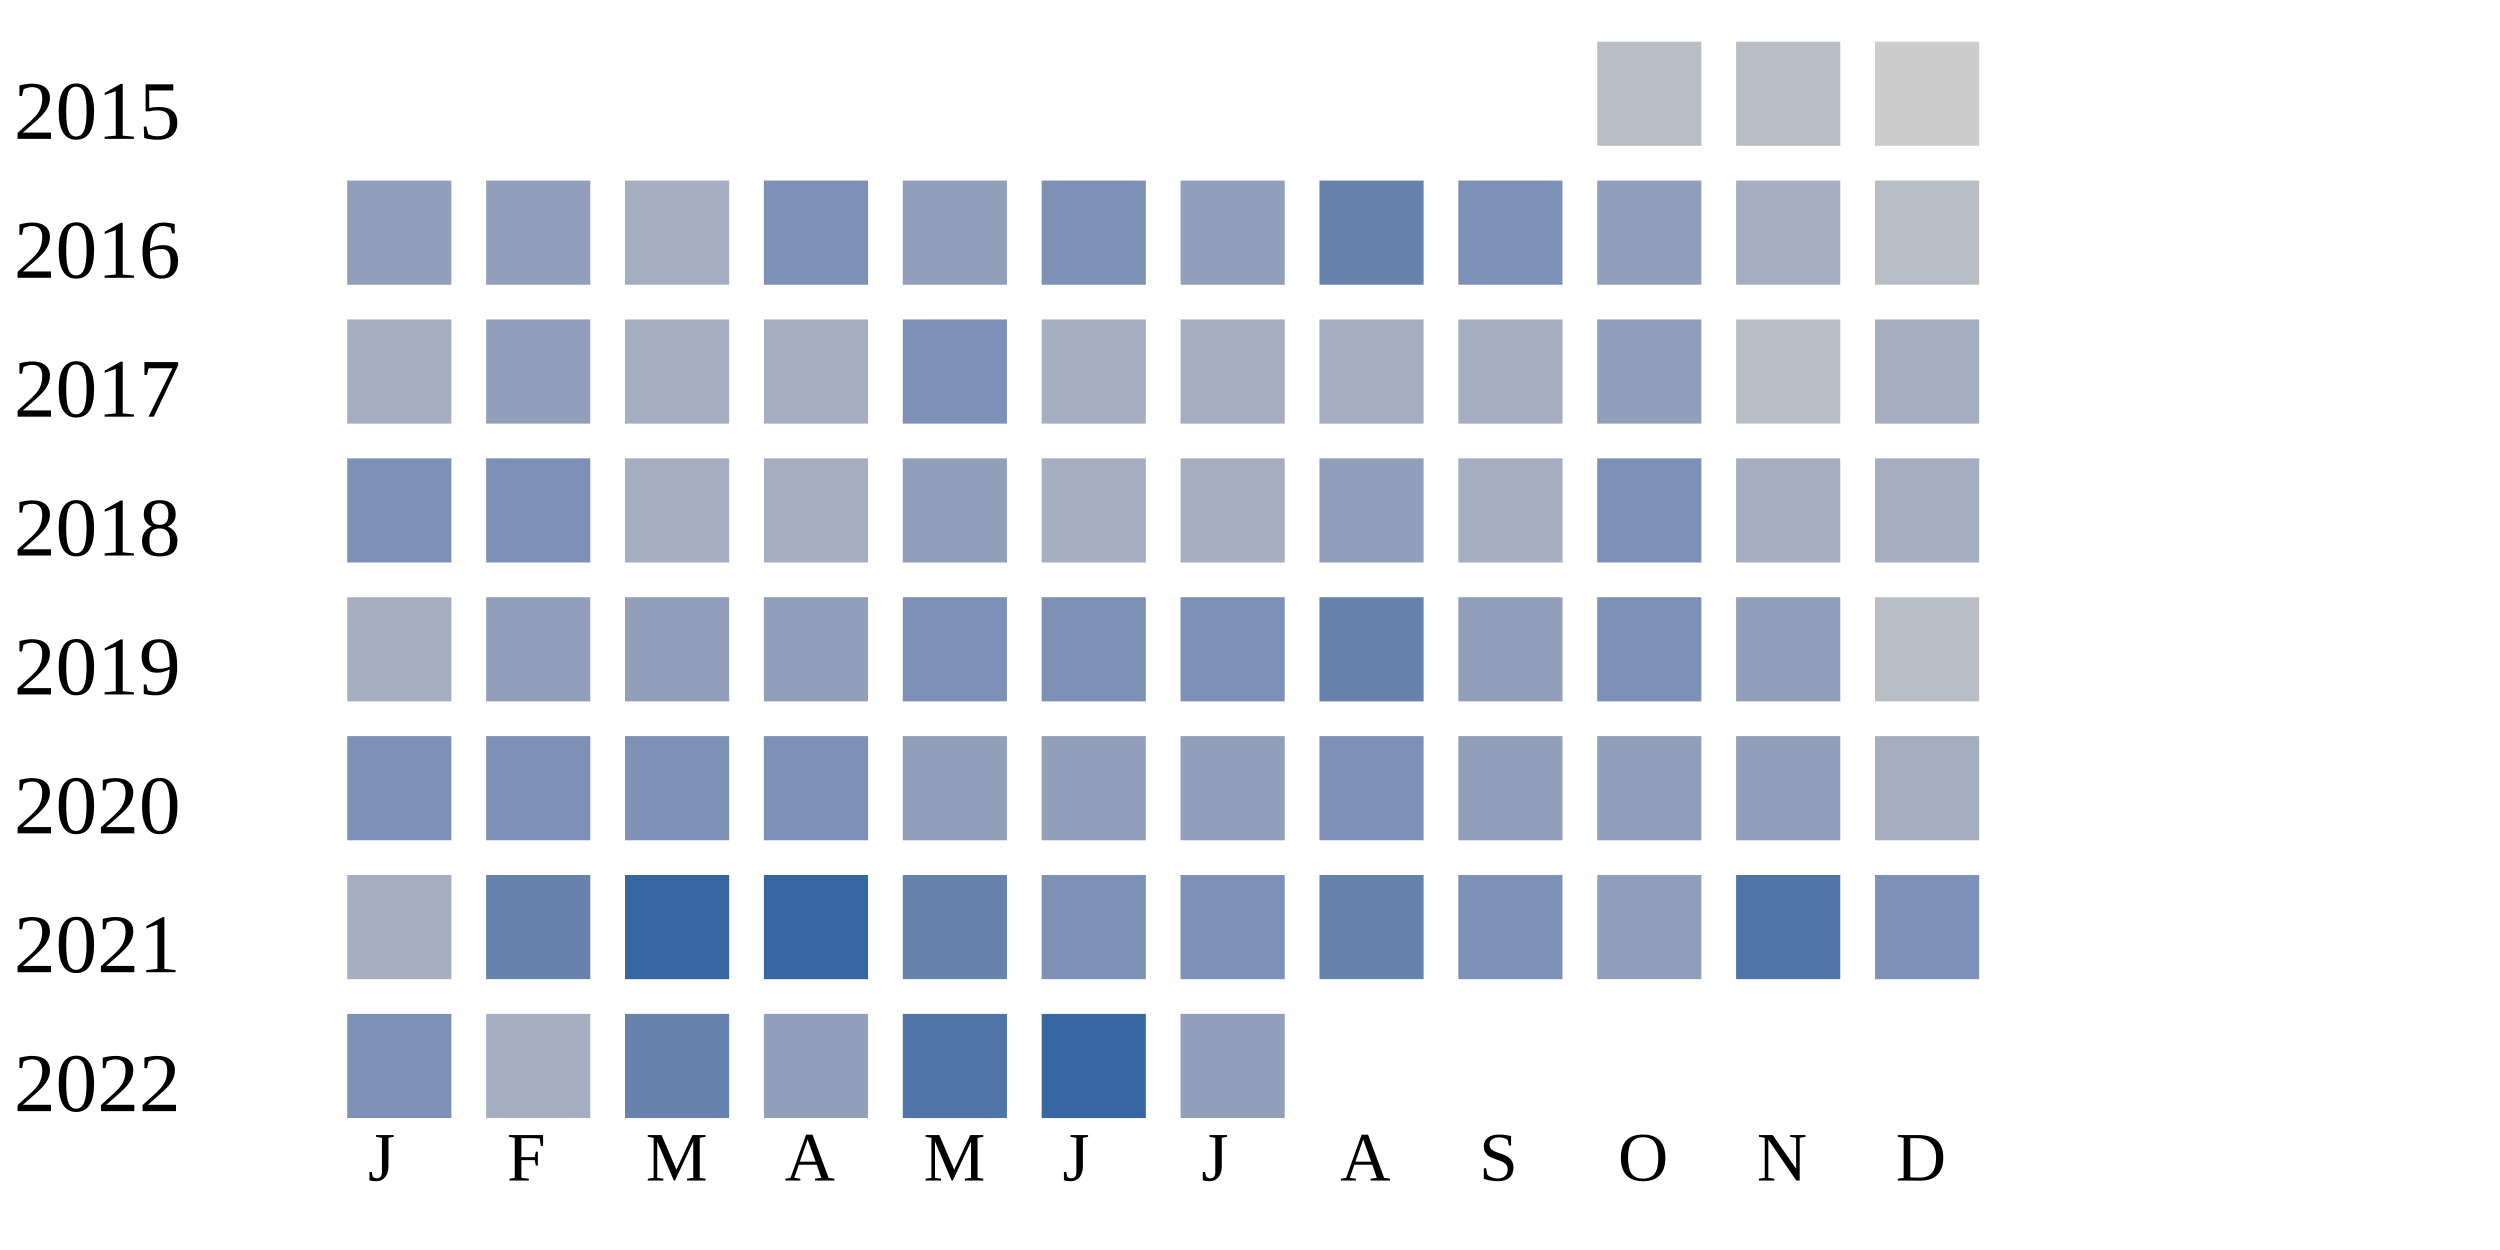
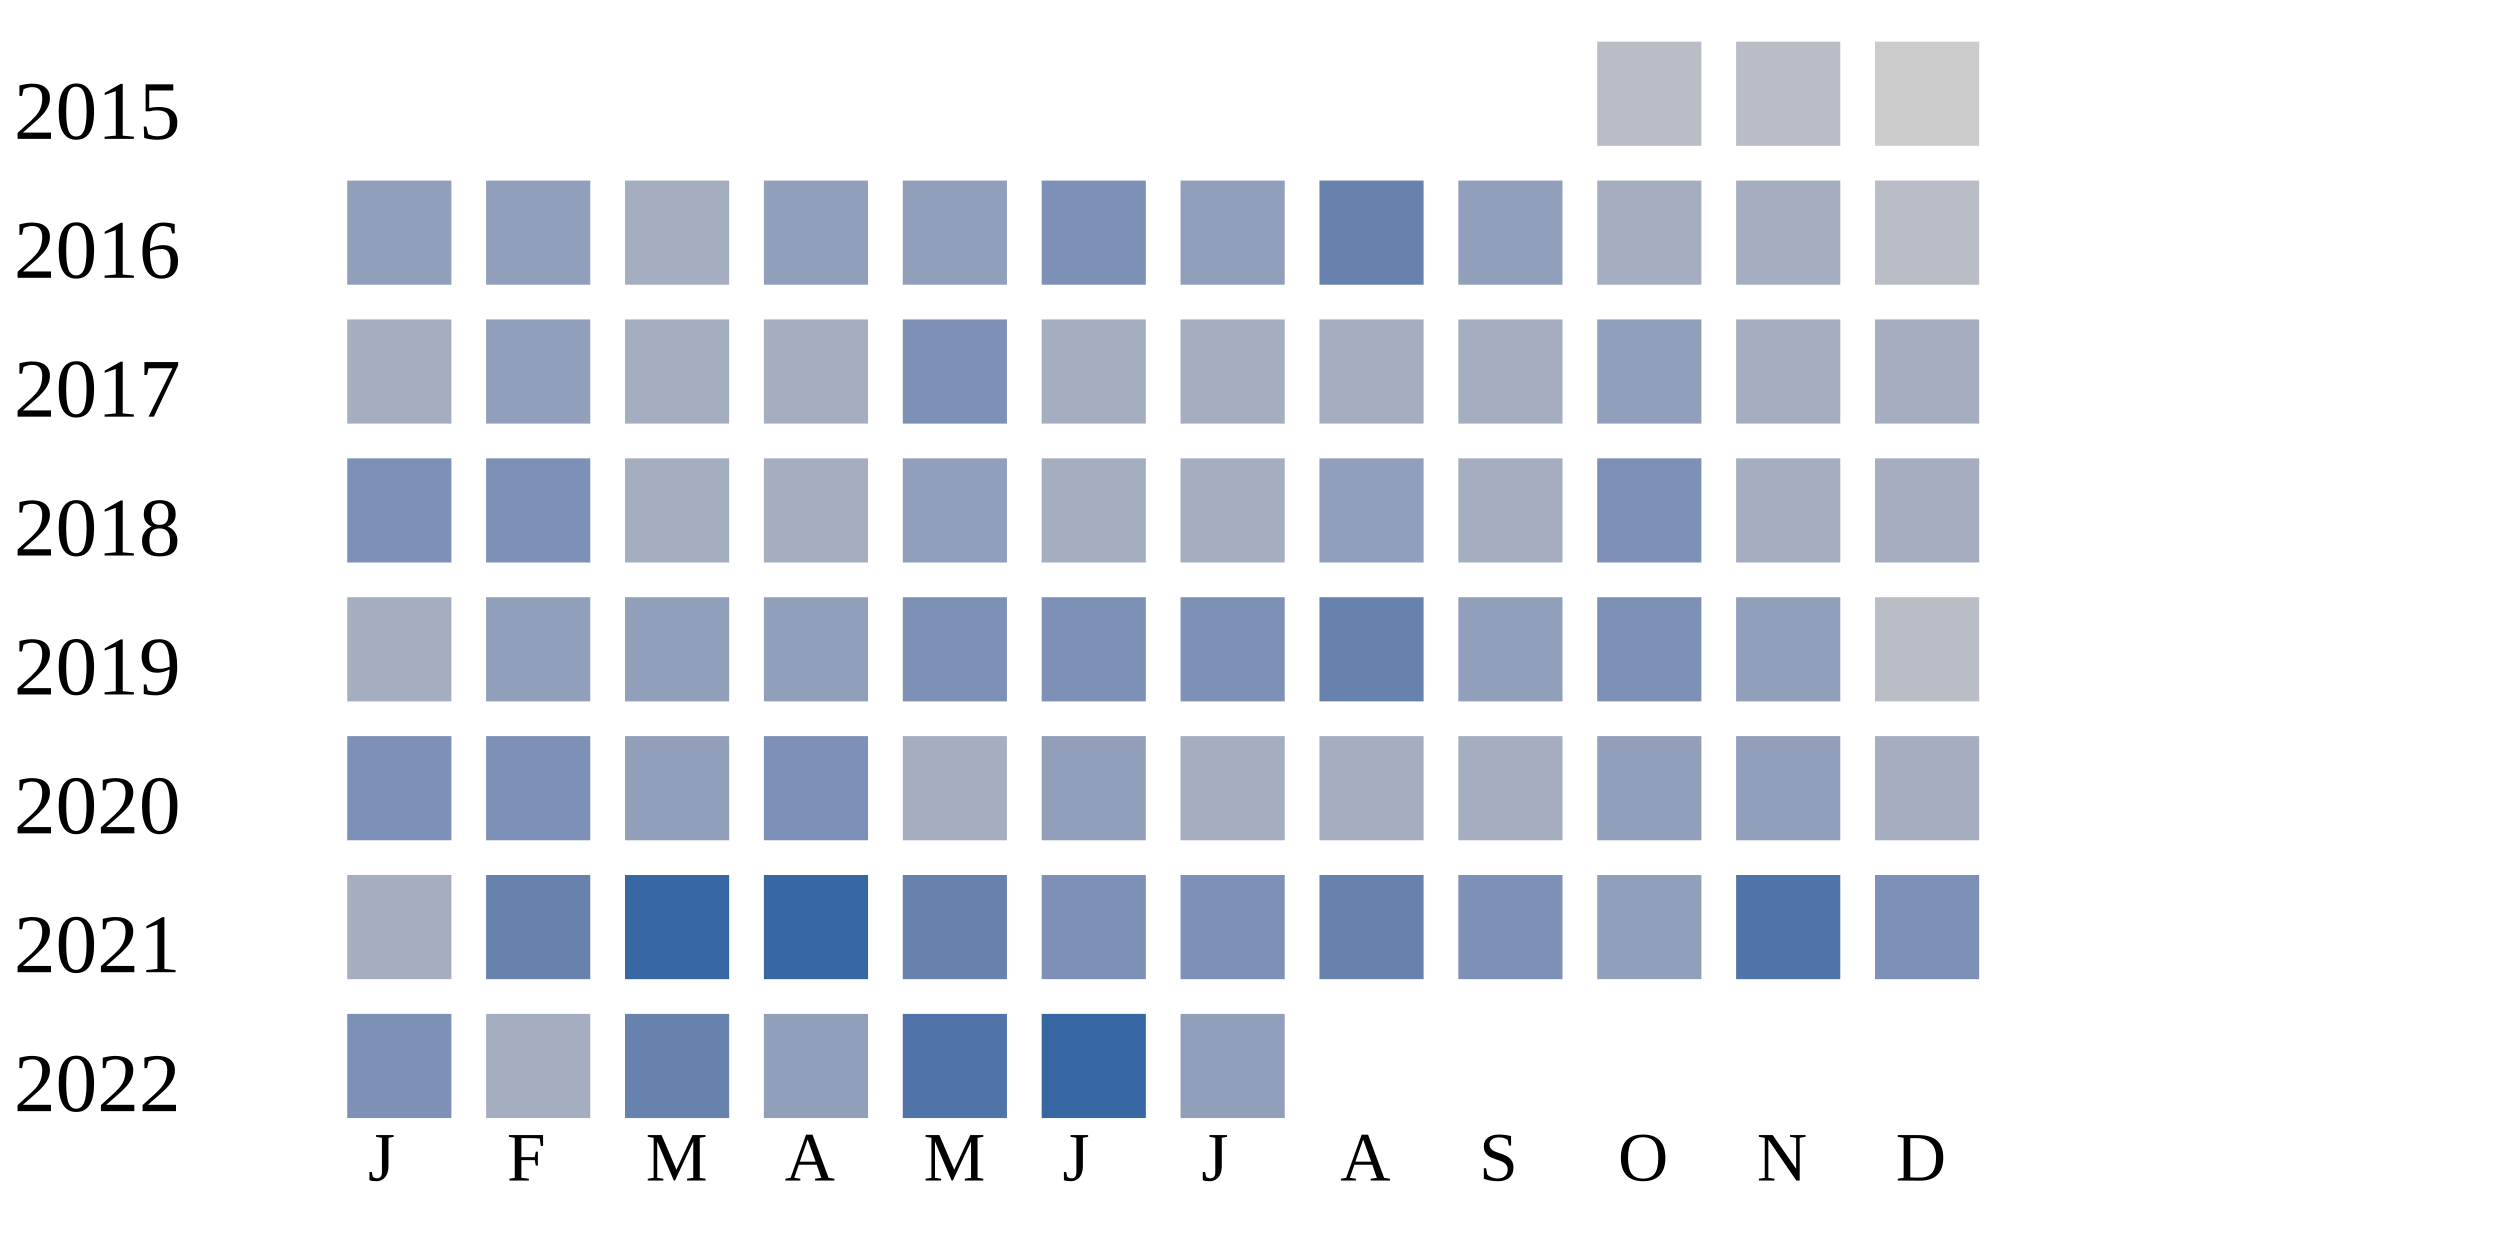
<svg xmlns="http://www.w3.org/2000/svg" width="360" height="180">
  <g transform="translate(0 0)">
    <text x="2" y="20">2015</text>
    <rect x="230" y="6" width="15" height="15" fill="#b9bdc6" />
    <rect x="250" y="6" width="15" height="15" fill="#b9bdc6" />
    <rect x="270" y="6" width="15" height="15" fill="#cccccc" />
  </g>
  <g transform="translate(0 20)">
    <text x="2" y="20">2016</text>
    <rect x="50" y="6" width="15" height="15" fill="#919fba" />
    <rect x="70" y="6" width="15" height="15" fill="#919fba" />
    <rect x="90" y="6" width="15" height="15" fill="#a5aec0" />
-     <rect x="110" y="6" width="15" height="15" fill="#7d90b5" />
+     <rect x="110" y="6" width="15" height="15" fill="#919fba" />
    <rect x="130" y="6" width="15" height="15" fill="#919fba" />
    <rect x="150" y="6" width="15" height="15" fill="#7d90b5" />
    <rect x="170" y="6" width="15" height="15" fill="#919fba" />
    <rect x="190" y="6" width="15" height="15" fill="#6882ae" />
-     <rect x="210" y="6" width="15" height="15" fill="#7d90b5" />
-     <rect x="230" y="6" width="15" height="15" fill="#919fba" />
+     <rect x="210" y="6" width="15" height="15" fill="#919fba" />
+     <rect x="230" y="6" width="15" height="15" fill="#a5aec0" />
    <rect x="250" y="6" width="15" height="15" fill="#a5aec0" />
    <rect x="270" y="6" width="15" height="15" fill="#b9bdc6" />
  </g>
  <g transform="translate(0 40)">
    <text x="2" y="20">2017</text>
    <rect x="50" y="6" width="15" height="15" fill="#a5aec0" />
    <rect x="70" y="6" width="15" height="15" fill="#919fba" />
    <rect x="90" y="6" width="15" height="15" fill="#a5aec0" />
    <rect x="110" y="6" width="15" height="15" fill="#a5aec0" />
    <rect x="130" y="6" width="15" height="15" fill="#7d90b5" />
    <rect x="150" y="6" width="15" height="15" fill="#a5aec0" />
    <rect x="170" y="6" width="15" height="15" fill="#a5aec0" />
    <rect x="190" y="6" width="15" height="15" fill="#a5aec0" />
    <rect x="210" y="6" width="15" height="15" fill="#a5aec0" />
    <rect x="230" y="6" width="15" height="15" fill="#919fba" />
-     <rect x="250" y="6" width="15" height="15" fill="#b9bdc6" />
+     <rect x="250" y="6" width="15" height="15" fill="#a5aec0" />
    <rect x="270" y="6" width="15" height="15" fill="#a5aec0" />
  </g>
  <g transform="translate(0 60)">
    <text x="2" y="20">2018</text>
    <rect x="50" y="6" width="15" height="15" fill="#7d90b5" />
    <rect x="70" y="6" width="15" height="15" fill="#7d90b5" />
    <rect x="90" y="6" width="15" height="15" fill="#a5aec0" />
    <rect x="110" y="6" width="15" height="15" fill="#a5aec0" />
    <rect x="130" y="6" width="15" height="15" fill="#919fba" />
    <rect x="150" y="6" width="15" height="15" fill="#a5aec0" />
    <rect x="170" y="6" width="15" height="15" fill="#a5aec0" />
    <rect x="190" y="6" width="15" height="15" fill="#919fba" />
    <rect x="210" y="6" width="15" height="15" fill="#a5aec0" />
    <rect x="230" y="6" width="15" height="15" fill="#7d90b5" />
    <rect x="250" y="6" width="15" height="15" fill="#a5aec0" />
    <rect x="270" y="6" width="15" height="15" fill="#a5aec0" />
  </g>
  <g transform="translate(0 80)">
    <text x="2" y="20">2019</text>
    <rect x="50" y="6" width="15" height="15" fill="#a5aec0" />
    <rect x="70" y="6" width="15" height="15" fill="#919fba" />
    <rect x="90" y="6" width="15" height="15" fill="#919fba" />
    <rect x="110" y="6" width="15" height="15" fill="#919fba" />
    <rect x="130" y="6" width="15" height="15" fill="#7d90b5" />
    <rect x="150" y="6" width="15" height="15" fill="#7d90b5" />
    <rect x="170" y="6" width="15" height="15" fill="#7d90b5" />
    <rect x="190" y="6" width="15" height="15" fill="#6882ae" />
    <rect x="210" y="6" width="15" height="15" fill="#919fba" />
    <rect x="230" y="6" width="15" height="15" fill="#7d90b5" />
    <rect x="250" y="6" width="15" height="15" fill="#919fba" />
    <rect x="270" y="6" width="15" height="15" fill="#b9bdc6" />
  </g>
  <g transform="translate(0 100)">
    <text x="2" y="20">2020</text>
    <rect x="50" y="6" width="15" height="15" fill="#7d90b5" />
    <rect x="70" y="6" width="15" height="15" fill="#7d90b5" />
-     <rect x="90" y="6" width="15" height="15" fill="#7d90b5" />
+     <rect x="90" y="6" width="15" height="15" fill="#919fba" />
    <rect x="110" y="6" width="15" height="15" fill="#7d90b5" />
-     <rect x="130" y="6" width="15" height="15" fill="#919fba" />
+     <rect x="130" y="6" width="15" height="15" fill="#a5aec0" />
    <rect x="150" y="6" width="15" height="15" fill="#919fba" />
-     <rect x="170" y="6" width="15" height="15" fill="#919fba" />
-     <rect x="190" y="6" width="15" height="15" fill="#7d90b5" />
-     <rect x="210" y="6" width="15" height="15" fill="#919fba" />
+     <rect x="170" y="6" width="15" height="15" fill="#a5aec0" />
+     <rect x="190" y="6" width="15" height="15" fill="#a5aec0" />
+     <rect x="210" y="6" width="15" height="15" fill="#a5aec0" />
    <rect x="230" y="6" width="15" height="15" fill="#919fba" />
    <rect x="250" y="6" width="15" height="15" fill="#919fba" />
    <rect x="270" y="6" width="15" height="15" fill="#a5aec0" />
  </g>
  <g transform="translate(0 120)">
    <text x="2" y="20">2021</text>
    <rect x="50" y="6" width="15" height="15" fill="#a5aec0" />
    <rect x="70" y="6" width="15" height="15" fill="#6882ae" />
    <rect x="90" y="6" width="15" height="15" fill="#3667a2" />
    <rect x="110" y="6" width="15" height="15" fill="#3667a2" />
    <rect x="130" y="6" width="15" height="15" fill="#6882ae" />
    <rect x="150" y="6" width="15" height="15" fill="#7d90b5" />
    <rect x="170" y="6" width="15" height="15" fill="#7d90b5" />
    <rect x="190" y="6" width="15" height="15" fill="#6882ae" />
    <rect x="210" y="6" width="15" height="15" fill="#7d90b5" />
    <rect x="230" y="6" width="15" height="15" fill="#919fba" />
    <rect x="250" y="6" width="15" height="15" fill="#5174a8" />
    <rect x="270" y="6" width="15" height="15" fill="#7d90b5" />
  </g>
  <g transform="translate(0 140)">
    <text x="2" y="20">2022</text>
    <rect x="50" y="6" width="15" height="15" fill="#7d90b5" />
    <rect x="70" y="6" width="15" height="15" fill="#a5aec0" />
    <rect x="90" y="6" width="15" height="15" fill="#6882ae" />
    <rect x="110" y="6" width="15" height="15" fill="#919fba" />
    <rect x="130" y="6" width="15" height="15" fill="#5174a8" />
    <rect x="150" y="6" width="15" height="15" fill="#3667a2" />
    <rect x="170" y="6" width="15" height="15" fill="#919fba" />
  </g>
  <text style="font-size: 10px; text-align: center" x="53" y="170">J</text>
  <text style="font-size: 10px; text-align: center" x="73" y="170">F</text>
  <text style="font-size: 10px; text-align: center" x="93" y="170">M</text>
  <text style="font-size: 10px; text-align: center" x="113" y="170">A</text>
  <text style="font-size: 10px; text-align: center" x="133" y="170">M</text>
  <text style="font-size: 10px; text-align: center" x="153" y="170">J</text>
  <text style="font-size: 10px; text-align: center" x="173" y="170">J</text>
  <text style="font-size: 10px; text-align: center" x="193" y="170">A</text>
  <text style="font-size: 10px; text-align: center" x="213" y="170">S</text>
  <text style="font-size: 10px; text-align: center" x="233" y="170">O</text>
  <text style="font-size: 10px; text-align: center" x="253" y="170">N</text>
  <text style="font-size: 10px; text-align: center" x="273" y="170">D</text>
  <text style="font-size: 10px;" x="155" y="189">Less</text>
  <rect fill="#b9bdc6" width="10" height="10" x="180" y="180" />
  <rect fill="#919fba" width="10" height="10" x="195" y="180" />
  <rect fill="#6882ae" width="10" height="10" x="210" y="180" />
  <rect fill="#005a9c" width="10" height="10" x="225" y="180" />
  <text x="240" y="189" style="font-size: 10px;">More</text>
</svg>
